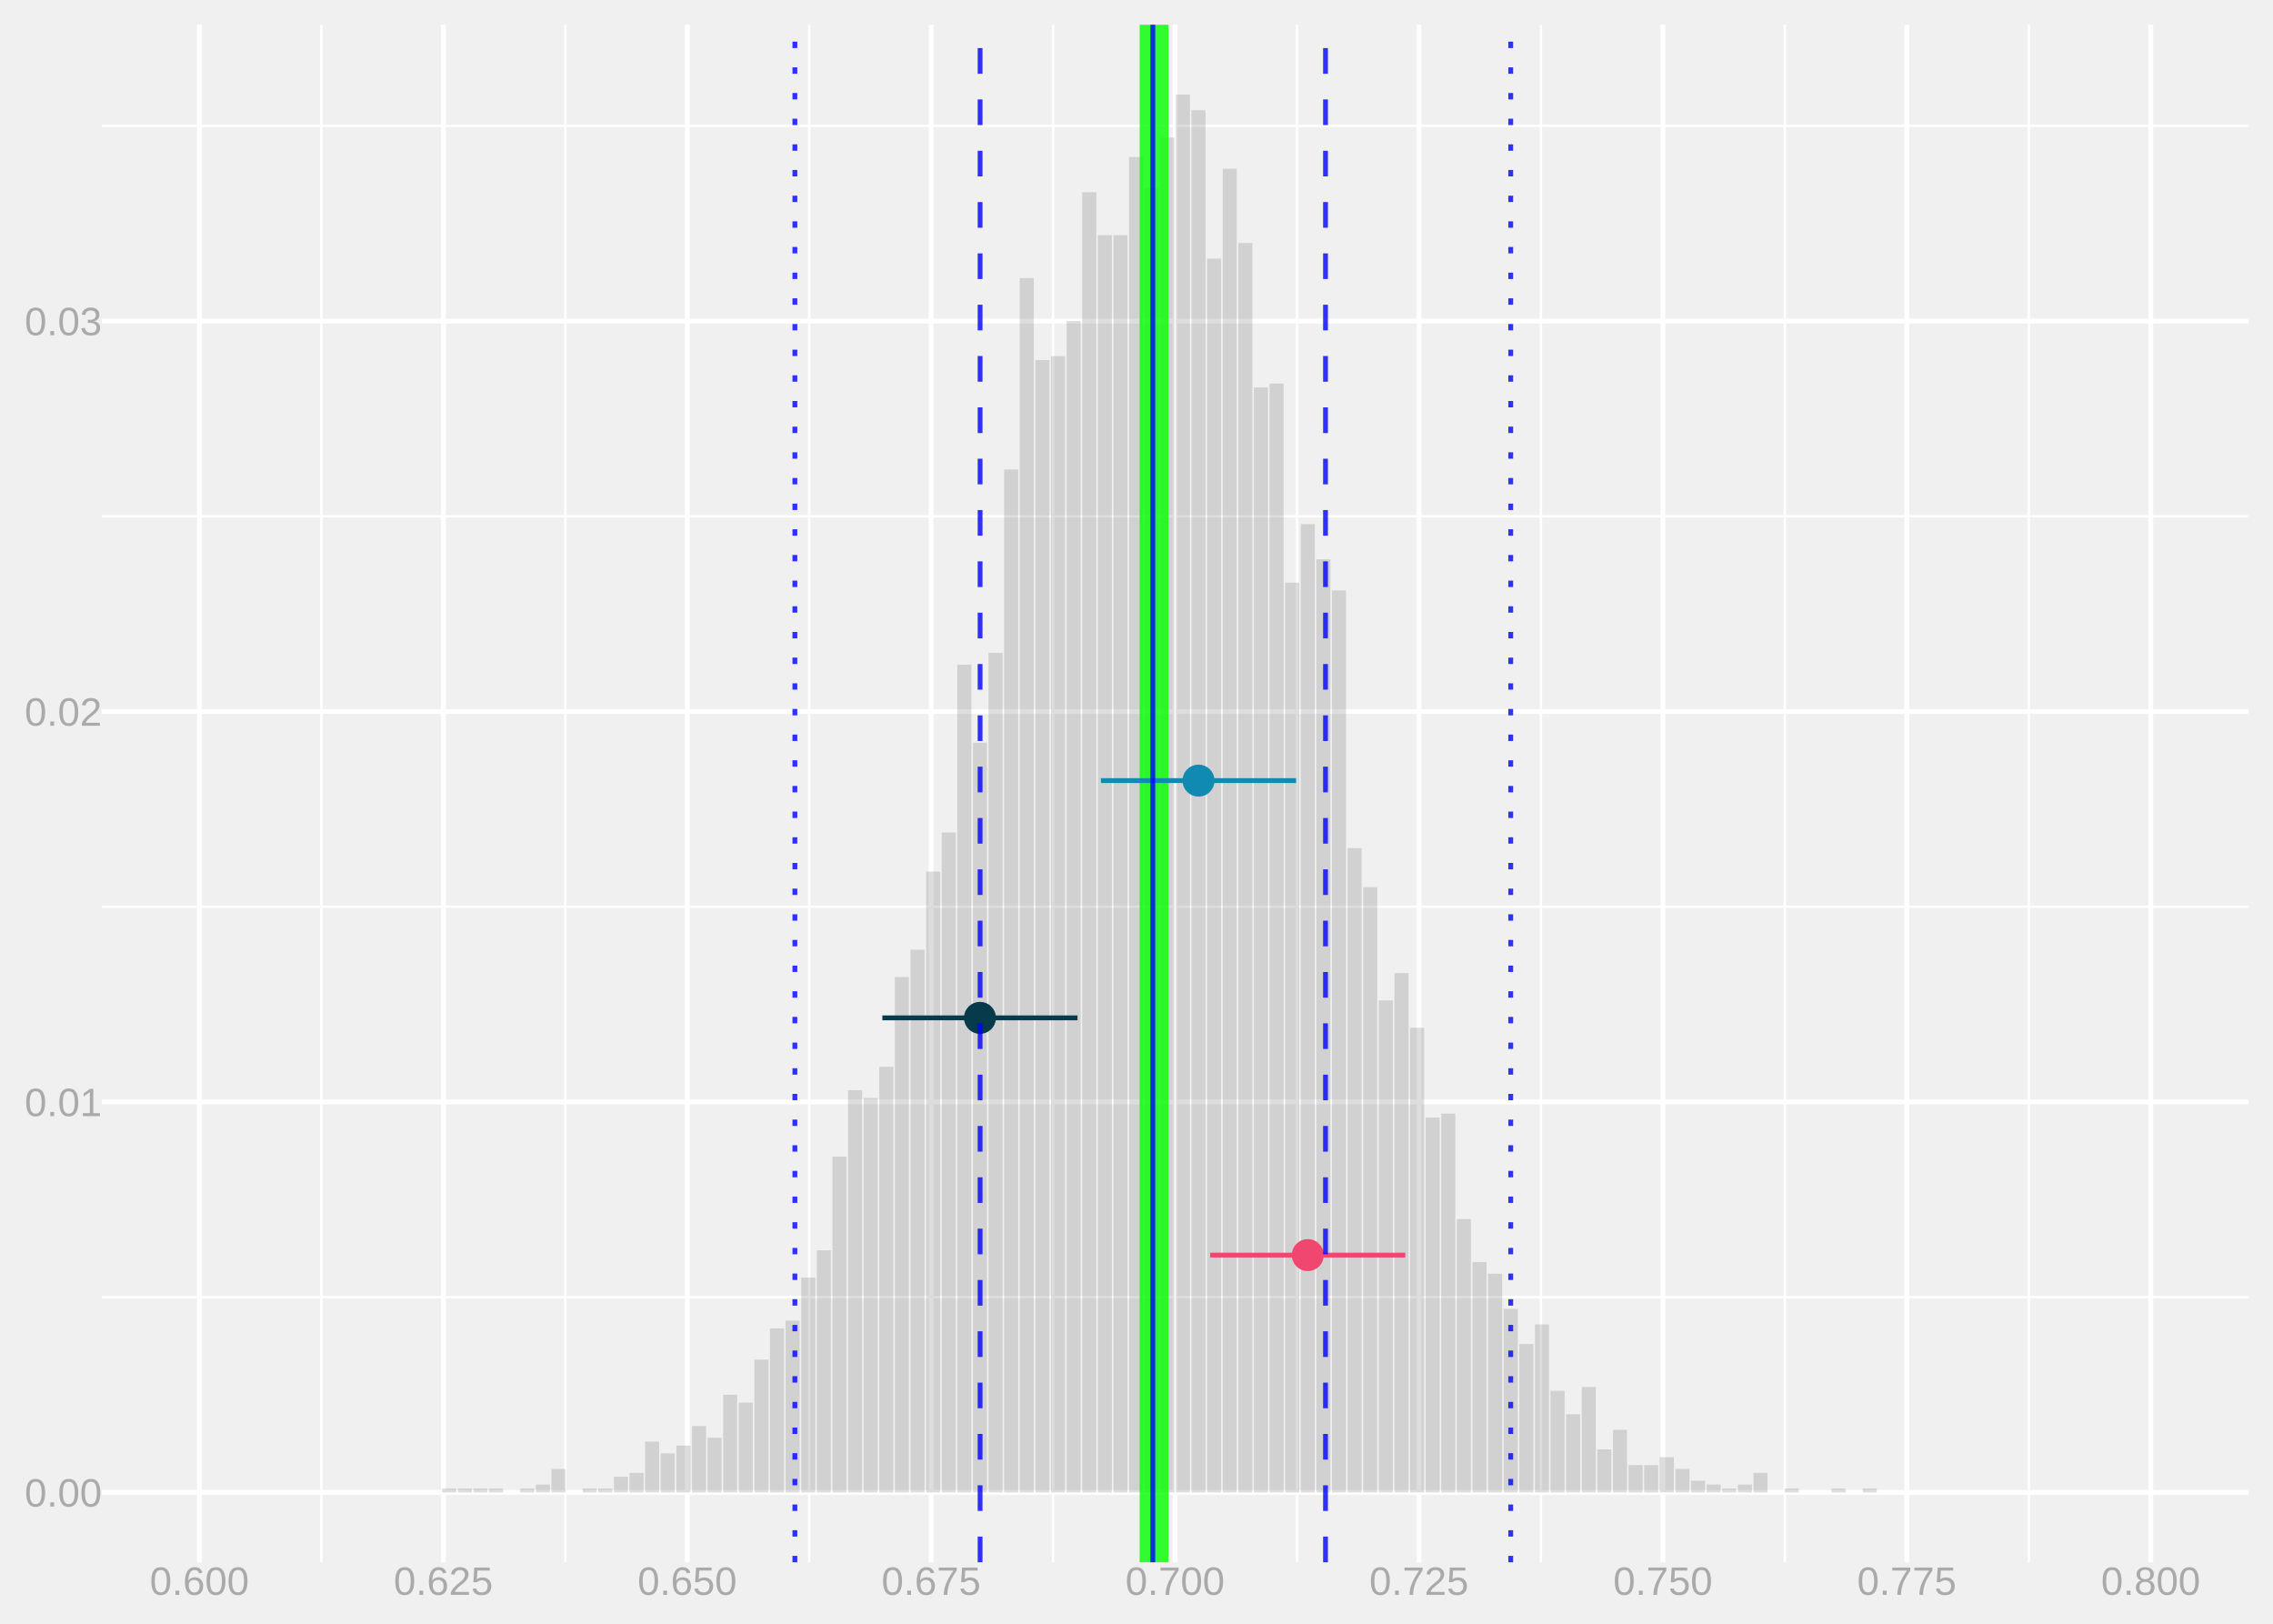
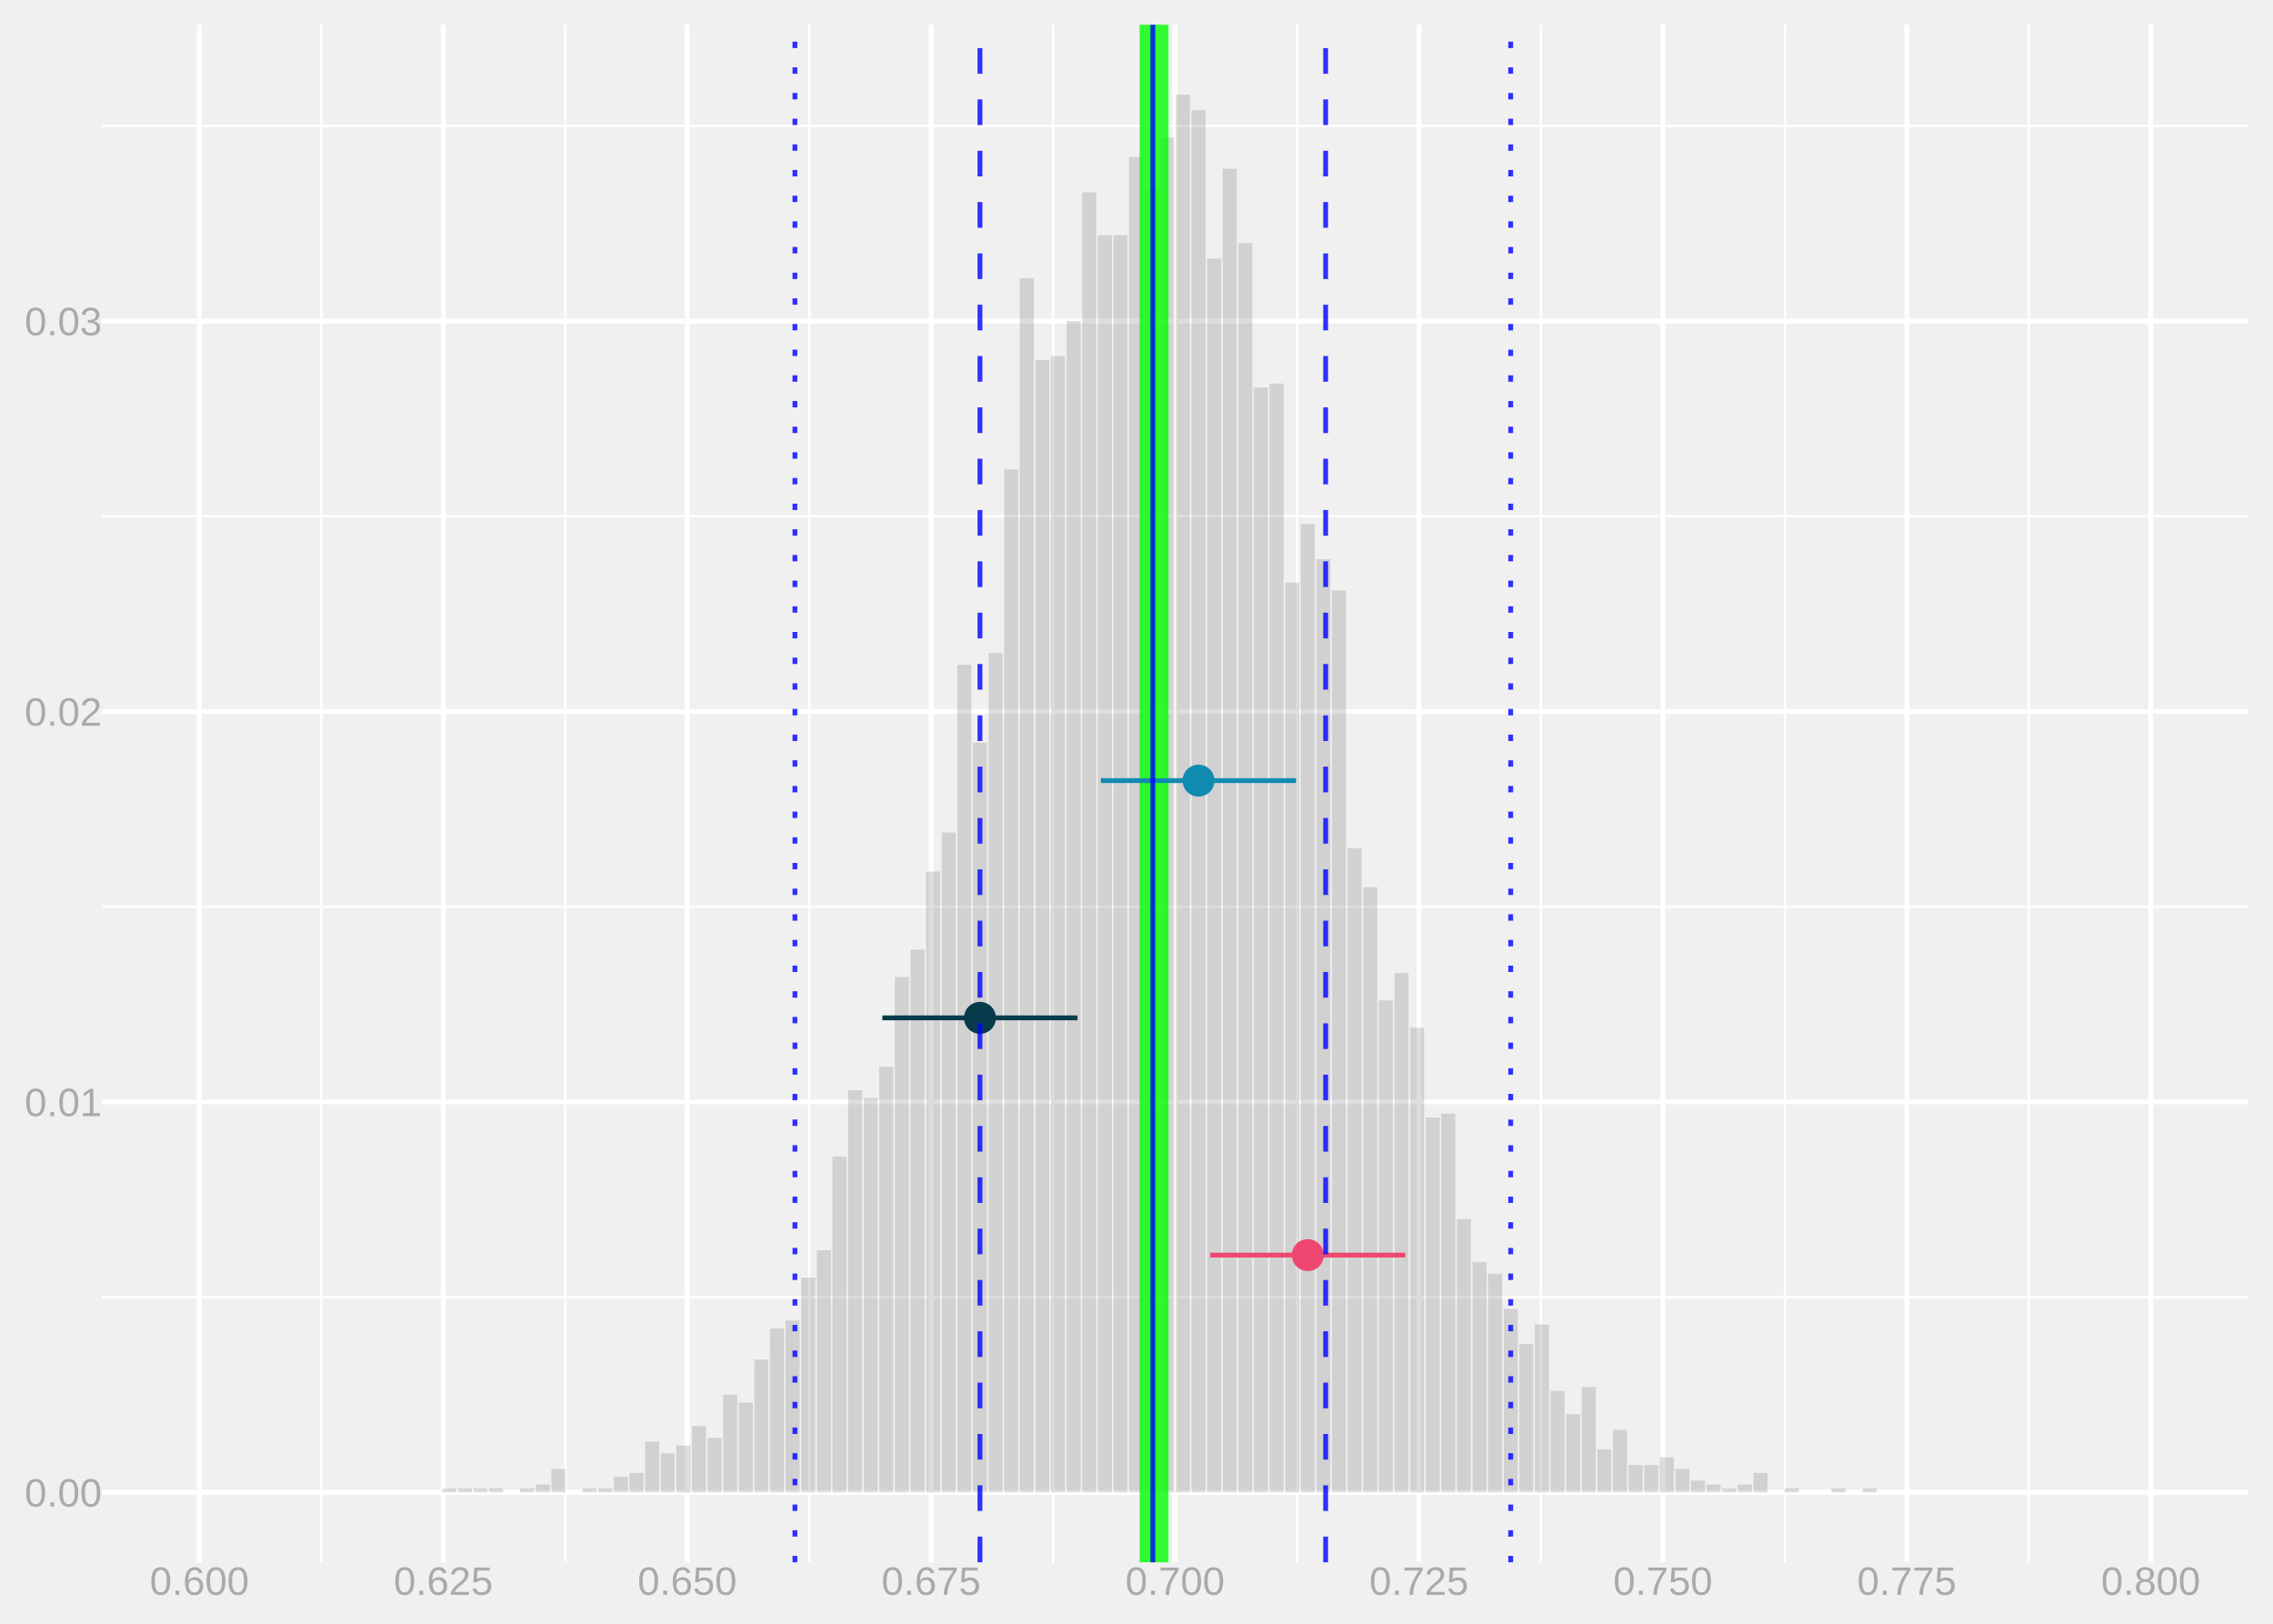
<svg xmlns="http://www.w3.org/2000/svg" width="504.00pt" height="360.00pt" viewBox="0 0 504.00 360.00">
  <g class="svglite">
    <defs>
      <style type="text/css">
    .svglite line, .svglite polyline, .svglite polygon, .svglite path, .svglite rect, .svglite circle {
      fill: none;
      stroke: #000000;
      stroke-linecap: round;
      stroke-linejoin: round;
      stroke-miterlimit: 10.00;
    }
    .svglite text {
      white-space: pre;
    }
    .svglite g.glyphgroup path {
      fill: inherit;
      stroke: none;
    }
  </style>
    </defs>
    <rect width="100%" height="100%" style="stroke: none; fill: none;" />
    <defs>
      <clipPath id="cpMC4wMHw1MDQuMDB8MC4wMHwzNjAuMDA=">
        <rect x="0.00" y="0.00" width="504.00" height="360.00" />
      </clipPath>
    </defs>
    <g clip-path="url(#cpMC4wMHw1MDQuMDB8MC4wMHwzNjAuMDA=)">
      <rect x="0.00" y="0.00" width="504.00" height="360.00" style="stroke-width: 1.07; stroke: none;" />
    </g>
    <defs>
      <clipPath id="cpMjIuNTl8NDk4LjUyfDUuNDh8MzQ2LjM3">
        <rect x="22.59" y="5.48" width="475.93" height="340.89" />
      </clipPath>
    </defs>
    <g clip-path="url(#cpMjIuNTl8NDk4LjUyfDUuNDh8MzQ2LjM3)">
      <rect x="22.59" y="5.48" width="475.93" height="340.89" style="stroke-width: 1.07; stroke: none;" />
      <polyline points="22.59,287.59 498.52,287.59 " style="stroke-width: 0.53; stroke: #FFFFFF; stroke-linecap: butt;" />
      <polyline points="22.59,201.03 498.52,201.03 " style="stroke-width: 0.53; stroke: #FFFFFF; stroke-linecap: butt;" />
      <polyline points="22.59,114.46 498.52,114.46 " style="stroke-width: 0.53; stroke: #FFFFFF; stroke-linecap: butt;" />
      <polyline points="22.59,27.90 498.52,27.90 " style="stroke-width: 0.53; stroke: #FFFFFF; stroke-linecap: butt;" />
      <polyline points="71.26,346.37 71.26,5.48 " style="stroke-width: 0.53; stroke: #FFFFFF; stroke-linecap: butt;" />
      <polyline points="125.35,346.37 125.35,5.48 " style="stroke-width: 0.53; stroke: #FFFFFF; stroke-linecap: butt;" />
      <polyline points="179.43,346.37 179.43,5.48 " style="stroke-width: 0.53; stroke: #FFFFFF; stroke-linecap: butt;" />
      <polyline points="233.51,346.37 233.51,5.48 " style="stroke-width: 0.53; stroke: #FFFFFF; stroke-linecap: butt;" />
      <polyline points="287.60,346.37 287.60,5.48 " style="stroke-width: 0.53; stroke: #FFFFFF; stroke-linecap: butt;" />
      <polyline points="341.68,346.37 341.68,5.48 " style="stroke-width: 0.53; stroke: #FFFFFF; stroke-linecap: butt;" />
      <polyline points="395.76,346.37 395.76,5.48 " style="stroke-width: 0.53; stroke: #FFFFFF; stroke-linecap: butt;" />
      <polyline points="449.85,346.37 449.85,5.48 " style="stroke-width: 0.53; stroke: #FFFFFF; stroke-linecap: butt;" />
      <polyline points="22.59,330.88 498.52,330.88 " style="stroke-width: 1.07; stroke: #FFFFFF; stroke-linecap: butt;" />
      <polyline points="22.59,244.31 498.52,244.31 " style="stroke-width: 1.07; stroke: #FFFFFF; stroke-linecap: butt;" />
      <polyline points="22.59,157.75 498.52,157.75 " style="stroke-width: 1.07; stroke: #FFFFFF; stroke-linecap: butt;" />
      <polyline points="22.59,71.18 498.52,71.18 " style="stroke-width: 1.07; stroke: #FFFFFF; stroke-linecap: butt;" />
      <polyline points="44.22,346.37 44.22,5.48 " style="stroke-width: 1.07; stroke: #FFFFFF; stroke-linecap: butt;" />
      <polyline points="98.31,346.37 98.31,5.48 " style="stroke-width: 1.07; stroke: #FFFFFF; stroke-linecap: butt;" />
      <polyline points="152.39,346.37 152.39,5.48 " style="stroke-width: 1.07; stroke: #FFFFFF; stroke-linecap: butt;" />
      <polyline points="206.47,346.37 206.47,5.48 " style="stroke-width: 1.07; stroke: #FFFFFF; stroke-linecap: butt;" />
      <polyline points="260.55,346.37 260.55,5.48 " style="stroke-width: 1.07; stroke: #FFFFFF; stroke-linecap: butt;" />
      <polyline points="314.64,346.37 314.64,5.48 " style="stroke-width: 1.07; stroke: #FFFFFF; stroke-linecap: butt;" />
      <polyline points="368.72,346.37 368.72,5.48 " style="stroke-width: 1.07; stroke: #FFFFFF; stroke-linecap: butt;" />
      <polyline points="422.80,346.37 422.80,5.48 " style="stroke-width: 1.07; stroke: #FFFFFF; stroke-linecap: butt;" />
      <polyline points="476.89,346.37 476.89,5.48 " style="stroke-width: 1.07; stroke: #FFFFFF; stroke-linecap: butt;" />
      <rect x="98.05" y="330.01" width="3.12" height="0.87" style="stroke-width: 1.07; stroke: none; stroke-linecap: butt; stroke-linejoin: miter; fill: #595959; fill-opacity: 0.20;" />
      <rect x="101.51" y="330.01" width="3.12" height="0.87" style="stroke-width: 1.07; stroke: none; stroke-linecap: butt; stroke-linejoin: miter; fill: #595959; fill-opacity: 0.20;" />
      <rect x="104.97" y="330.01" width="3.12" height="0.87" style="stroke-width: 1.07; stroke: none; stroke-linecap: butt; stroke-linejoin: miter; fill: #595959; fill-opacity: 0.20;" />
      <rect x="108.43" y="330.01" width="3.12" height="0.87" style="stroke-width: 1.07; stroke: none; stroke-linecap: butt; stroke-linejoin: miter; fill: #595959; fill-opacity: 0.20;" />
      <rect x="115.35" y="330.01" width="3.12" height="0.87" style="stroke-width: 1.07; stroke: none; stroke-linecap: butt; stroke-linejoin: miter; fill: #595959; fill-opacity: 0.20;" />
      <rect x="118.81" y="329.14" width="3.12" height="1.73" style="stroke-width: 1.07; stroke: none; stroke-linecap: butt; stroke-linejoin: miter; fill: #595959; fill-opacity: 0.20;" />
      <rect x="122.27" y="325.68" width="3.12" height="5.19" style="stroke-width: 1.07; stroke: none; stroke-linecap: butt; stroke-linejoin: miter; fill: #595959; fill-opacity: 0.20;" />
      <rect x="129.20" y="330.01" width="3.12" height="0.87" style="stroke-width: 1.07; stroke: none; stroke-linecap: butt; stroke-linejoin: miter; fill: #595959; fill-opacity: 0.20;" />
      <rect x="132.66" y="330.01" width="3.12" height="0.87" style="stroke-width: 1.07; stroke: none; stroke-linecap: butt; stroke-linejoin: miter; fill: #595959; fill-opacity: 0.20;" />
      <rect x="136.12" y="327.41" width="3.12" height="3.46" style="stroke-width: 1.07; stroke: none; stroke-linecap: butt; stroke-linejoin: miter; fill: #595959; fill-opacity: 0.20;" />
      <rect x="139.58" y="326.55" width="3.12" height="4.33" style="stroke-width: 1.07; stroke: none; stroke-linecap: butt; stroke-linejoin: miter; fill: #595959; fill-opacity: 0.20;" />
      <rect x="143.04" y="319.62" width="3.12" height="11.25" style="stroke-width: 1.07; stroke: none; stroke-linecap: butt; stroke-linejoin: miter; fill: #595959; fill-opacity: 0.20;" />
      <rect x="146.50" y="322.22" width="3.12" height="8.66" style="stroke-width: 1.07; stroke: none; stroke-linecap: butt; stroke-linejoin: miter; fill: #595959; fill-opacity: 0.20;" />
      <rect x="149.97" y="320.49" width="3.12" height="10.39" style="stroke-width: 1.07; stroke: none; stroke-linecap: butt; stroke-linejoin: miter; fill: #595959; fill-opacity: 0.20;" />
      <rect x="153.43" y="316.16" width="3.12" height="14.72" style="stroke-width: 1.07; stroke: none; stroke-linecap: butt; stroke-linejoin: miter; fill: #595959; fill-opacity: 0.20;" />
      <rect x="156.89" y="318.76" width="3.12" height="12.12" style="stroke-width: 1.07; stroke: none; stroke-linecap: butt; stroke-linejoin: miter; fill: #595959; fill-opacity: 0.20;" />
      <rect x="160.35" y="309.23" width="3.12" height="21.64" style="stroke-width: 1.07; stroke: none; stroke-linecap: butt; stroke-linejoin: miter; fill: #595959; fill-opacity: 0.20;" />
      <rect x="163.81" y="310.97" width="3.12" height="19.91" style="stroke-width: 1.07; stroke: none; stroke-linecap: butt; stroke-linejoin: miter; fill: #595959; fill-opacity: 0.20;" />
      <rect x="167.27" y="301.44" width="3.12" height="29.43" style="stroke-width: 1.07; stroke: none; stroke-linecap: butt; stroke-linejoin: miter; fill: #595959; fill-opacity: 0.20;" />
      <rect x="170.73" y="294.52" width="3.12" height="36.36" style="stroke-width: 1.07; stroke: none; stroke-linecap: butt; stroke-linejoin: miter; fill: #595959; fill-opacity: 0.20;" />
      <rect x="174.19" y="292.79" width="3.12" height="38.09" style="stroke-width: 1.07; stroke: none; stroke-linecap: butt; stroke-linejoin: miter; fill: #595959; fill-opacity: 0.20;" />
      <rect x="177.66" y="283.26" width="3.12" height="47.61" style="stroke-width: 1.07; stroke: none; stroke-linecap: butt; stroke-linejoin: miter; fill: #595959; fill-opacity: 0.20;" />
      <rect x="181.12" y="277.21" width="3.12" height="53.67" style="stroke-width: 1.07; stroke: none; stroke-linecap: butt; stroke-linejoin: miter; fill: #595959; fill-opacity: 0.20;" />
      <rect x="184.58" y="256.43" width="3.12" height="74.45" style="stroke-width: 1.07; stroke: none; stroke-linecap: butt; stroke-linejoin: miter; fill: #595959; fill-opacity: 0.20;" />
      <rect x="188.04" y="241.71" width="3.12" height="89.16" style="stroke-width: 1.07; stroke: none; stroke-linecap: butt; stroke-linejoin: miter; fill: #595959; fill-opacity: 0.20;" />
      <rect x="191.50" y="243.45" width="3.12" height="87.43" style="stroke-width: 1.07; stroke: none; stroke-linecap: butt; stroke-linejoin: miter; fill: #595959; fill-opacity: 0.20;" />
      <rect x="194.96" y="236.52" width="3.12" height="94.36" style="stroke-width: 1.07; stroke: none; stroke-linecap: butt; stroke-linejoin: miter; fill: #595959; fill-opacity: 0.20;" />
      <rect x="198.42" y="216.61" width="3.12" height="114.27" style="stroke-width: 1.07; stroke: none; stroke-linecap: butt; stroke-linejoin: miter; fill: #595959; fill-opacity: 0.20;" />
      <rect x="201.89" y="210.55" width="3.12" height="120.32" style="stroke-width: 1.07; stroke: none; stroke-linecap: butt; stroke-linejoin: miter; fill: #595959; fill-opacity: 0.20;" />
      <rect x="205.35" y="193.24" width="3.12" height="137.64" style="stroke-width: 1.07; stroke: none; stroke-linecap: butt; stroke-linejoin: miter; fill: #595959; fill-opacity: 0.20;" />
      <rect x="208.81" y="184.58" width="3.12" height="146.29" style="stroke-width: 1.07; stroke: none; stroke-linecap: butt; stroke-linejoin: miter; fill: #595959; fill-opacity: 0.20;" />
      <rect x="212.27" y="147.36" width="3.12" height="183.52" style="stroke-width: 1.07; stroke: none; stroke-linecap: butt; stroke-linejoin: miter; fill: #595959; fill-opacity: 0.20;" />
      <rect x="215.73" y="164.67" width="3.12" height="166.20" style="stroke-width: 1.07; stroke: none; stroke-linecap: butt; stroke-linejoin: miter; fill: #595959; fill-opacity: 0.20;" />
      <rect x="219.19" y="144.76" width="3.12" height="186.11" style="stroke-width: 1.07; stroke: none; stroke-linecap: butt; stroke-linejoin: miter; fill: #595959; fill-opacity: 0.20;" />
      <rect x="222.65" y="104.08" width="3.12" height="226.80" style="stroke-width: 1.07; stroke: none; stroke-linecap: butt; stroke-linejoin: miter; fill: #595959; fill-opacity: 0.20;" />
      <rect x="226.11" y="61.66" width="3.12" height="269.22" style="stroke-width: 1.07; stroke: none; stroke-linecap: butt; stroke-linejoin: miter; fill: #595959; fill-opacity: 0.20;" />
      <rect x="229.58" y="79.84" width="3.12" height="251.04" style="stroke-width: 1.07; stroke: none; stroke-linecap: butt; stroke-linejoin: miter; fill: #595959; fill-opacity: 0.20;" />
      <rect x="233.04" y="78.97" width="3.12" height="251.90" style="stroke-width: 1.07; stroke: none; stroke-linecap: butt; stroke-linejoin: miter; fill: #595959; fill-opacity: 0.20;" />
      <rect x="236.50" y="71.18" width="3.12" height="259.69" style="stroke-width: 1.07; stroke: none; stroke-linecap: butt; stroke-linejoin: miter; fill: #595959; fill-opacity: 0.20;" />
      <rect x="239.96" y="42.62" width="3.12" height="288.26" style="stroke-width: 1.07; stroke: none; stroke-linecap: butt; stroke-linejoin: miter; fill: #595959; fill-opacity: 0.20;" />
      <rect x="243.42" y="52.14" width="3.12" height="278.74" style="stroke-width: 1.07; stroke: none; stroke-linecap: butt; stroke-linejoin: miter; fill: #595959; fill-opacity: 0.20;" />
      <rect x="246.88" y="52.14" width="3.12" height="278.74" style="stroke-width: 1.07; stroke: none; stroke-linecap: butt; stroke-linejoin: miter; fill: #595959; fill-opacity: 0.20;" />
      <rect x="250.34" y="34.82" width="3.12" height="296.05" style="stroke-width: 1.07; stroke: none; stroke-linecap: butt; stroke-linejoin: miter; fill: #595959; fill-opacity: 0.20;" />
      <rect x="253.81" y="41.75" width="3.12" height="289.13" style="stroke-width: 1.07; stroke: none; stroke-linecap: butt; stroke-linejoin: miter; fill: #595959; fill-opacity: 0.20;" />
      <rect x="257.27" y="30.50" width="3.12" height="300.38" style="stroke-width: 1.07; stroke: none; stroke-linecap: butt; stroke-linejoin: miter; fill: #595959; fill-opacity: 0.20;" />
      <rect x="260.73" y="20.97" width="3.12" height="309.90" style="stroke-width: 1.07; stroke: none; stroke-linecap: butt; stroke-linejoin: miter; fill: #595959; fill-opacity: 0.20;" />
      <rect x="264.19" y="24.44" width="3.12" height="306.44" style="stroke-width: 1.07; stroke: none; stroke-linecap: butt; stroke-linejoin: miter; fill: #595959; fill-opacity: 0.20;" />
      <rect x="267.65" y="57.33" width="3.12" height="273.54" style="stroke-width: 1.07; stroke: none; stroke-linecap: butt; stroke-linejoin: miter; fill: #595959; fill-opacity: 0.20;" />
      <rect x="271.11" y="37.42" width="3.12" height="293.45" style="stroke-width: 1.07; stroke: none; stroke-linecap: butt; stroke-linejoin: miter; fill: #595959; fill-opacity: 0.20;" />
      <rect x="274.57" y="53.87" width="3.12" height="277.01" style="stroke-width: 1.07; stroke: none; stroke-linecap: butt; stroke-linejoin: miter; fill: #595959; fill-opacity: 0.20;" />
      <rect x="278.03" y="85.90" width="3.12" height="244.98" style="stroke-width: 1.07; stroke: none; stroke-linecap: butt; stroke-linejoin: miter; fill: #595959; fill-opacity: 0.20;" />
      <rect x="281.50" y="85.03" width="3.12" height="245.84" style="stroke-width: 1.07; stroke: none; stroke-linecap: butt; stroke-linejoin: miter; fill: #595959; fill-opacity: 0.20;" />
      <rect x="284.96" y="129.18" width="3.12" height="201.70" style="stroke-width: 1.07; stroke: none; stroke-linecap: butt; stroke-linejoin: miter; fill: #595959; fill-opacity: 0.20;" />
      <rect x="288.42" y="116.20" width="3.12" height="214.68" style="stroke-width: 1.07; stroke: none; stroke-linecap: butt; stroke-linejoin: miter; fill: #595959; fill-opacity: 0.20;" />
      <rect x="291.88" y="123.99" width="3.12" height="206.89" style="stroke-width: 1.07; stroke: none; stroke-linecap: butt; stroke-linejoin: miter; fill: #595959; fill-opacity: 0.20;" />
      <rect x="295.34" y="130.91" width="3.12" height="199.96" style="stroke-width: 1.07; stroke: none; stroke-linecap: butt; stroke-linejoin: miter; fill: #595959; fill-opacity: 0.20;" />
      <rect x="298.80" y="188.04" width="3.12" height="142.83" style="stroke-width: 1.07; stroke: none; stroke-linecap: butt; stroke-linejoin: miter; fill: #595959; fill-opacity: 0.20;" />
      <rect x="302.26" y="196.70" width="3.12" height="134.17" style="stroke-width: 1.07; stroke: none; stroke-linecap: butt; stroke-linejoin: miter; fill: #595959; fill-opacity: 0.20;" />
      <rect x="305.72" y="221.80" width="3.12" height="109.07" style="stroke-width: 1.07; stroke: none; stroke-linecap: butt; stroke-linejoin: miter; fill: #595959; fill-opacity: 0.20;" />
      <rect x="309.19" y="215.74" width="3.12" height="115.13" style="stroke-width: 1.07; stroke: none; stroke-linecap: butt; stroke-linejoin: miter; fill: #595959; fill-opacity: 0.20;" />
      <rect x="312.65" y="227.86" width="3.12" height="103.01" style="stroke-width: 1.07; stroke: none; stroke-linecap: butt; stroke-linejoin: miter; fill: #595959; fill-opacity: 0.20;" />
      <rect x="316.11" y="247.77" width="3.12" height="83.10" style="stroke-width: 1.07; stroke: none; stroke-linecap: butt; stroke-linejoin: miter; fill: #595959; fill-opacity: 0.20;" />
      <rect x="319.57" y="246.91" width="3.12" height="83.97" style="stroke-width: 1.07; stroke: none; stroke-linecap: butt; stroke-linejoin: miter; fill: #595959; fill-opacity: 0.20;" />
      <rect x="323.03" y="270.28" width="3.12" height="60.60" style="stroke-width: 1.07; stroke: none; stroke-linecap: butt; stroke-linejoin: miter; fill: #595959; fill-opacity: 0.20;" />
      <rect x="326.49" y="279.80" width="3.12" height="51.07" style="stroke-width: 1.07; stroke: none; stroke-linecap: butt; stroke-linejoin: miter; fill: #595959; fill-opacity: 0.20;" />
      <rect x="329.95" y="282.40" width="3.12" height="48.48" style="stroke-width: 1.07; stroke: none; stroke-linecap: butt; stroke-linejoin: miter; fill: #595959; fill-opacity: 0.20;" />
      <rect x="333.42" y="290.19" width="3.12" height="40.69" style="stroke-width: 1.07; stroke: none; stroke-linecap: butt; stroke-linejoin: miter; fill: #595959; fill-opacity: 0.20;" />
      <rect x="336.88" y="297.98" width="3.12" height="32.89" style="stroke-width: 1.07; stroke: none; stroke-linecap: butt; stroke-linejoin: miter; fill: #595959; fill-opacity: 0.20;" />
      <rect x="340.34" y="293.65" width="3.12" height="37.22" style="stroke-width: 1.07; stroke: none; stroke-linecap: butt; stroke-linejoin: miter; fill: #595959; fill-opacity: 0.20;" />
      <rect x="343.80" y="308.37" width="3.12" height="22.51" style="stroke-width: 1.07; stroke: none; stroke-linecap: butt; stroke-linejoin: miter; fill: #595959; fill-opacity: 0.20;" />
      <rect x="347.26" y="313.56" width="3.12" height="17.31" style="stroke-width: 1.07; stroke: none; stroke-linecap: butt; stroke-linejoin: miter; fill: #595959; fill-opacity: 0.20;" />
      <rect x="350.72" y="307.50" width="3.12" height="23.37" style="stroke-width: 1.07; stroke: none; stroke-linecap: butt; stroke-linejoin: miter; fill: #595959; fill-opacity: 0.20;" />
      <rect x="354.18" y="321.35" width="3.12" height="9.52" style="stroke-width: 1.07; stroke: none; stroke-linecap: butt; stroke-linejoin: miter; fill: #595959; fill-opacity: 0.20;" />
      <rect x="357.64" y="317.02" width="3.12" height="13.85" style="stroke-width: 1.07; stroke: none; stroke-linecap: butt; stroke-linejoin: miter; fill: #595959; fill-opacity: 0.20;" />
      <rect x="361.11" y="324.82" width="3.12" height="6.06" style="stroke-width: 1.07; stroke: none; stroke-linecap: butt; stroke-linejoin: miter; fill: #595959; fill-opacity: 0.20;" />
      <rect x="364.57" y="324.82" width="3.12" height="6.06" style="stroke-width: 1.07; stroke: none; stroke-linecap: butt; stroke-linejoin: miter; fill: #595959; fill-opacity: 0.20;" />
      <rect x="368.03" y="323.08" width="3.12" height="7.79" style="stroke-width: 1.07; stroke: none; stroke-linecap: butt; stroke-linejoin: miter; fill: #595959; fill-opacity: 0.20;" />
      <rect x="371.49" y="325.68" width="3.12" height="5.19" style="stroke-width: 1.07; stroke: none; stroke-linecap: butt; stroke-linejoin: miter; fill: #595959; fill-opacity: 0.20;" />
      <rect x="374.95" y="328.28" width="3.12" height="2.60" style="stroke-width: 1.07; stroke: none; stroke-linecap: butt; stroke-linejoin: miter; fill: #595959; fill-opacity: 0.20;" />
      <rect x="378.41" y="329.14" width="3.12" height="1.73" style="stroke-width: 1.07; stroke: none; stroke-linecap: butt; stroke-linejoin: miter; fill: #595959; fill-opacity: 0.20;" />
      <rect x="381.87" y="330.01" width="3.12" height="0.87" style="stroke-width: 1.07; stroke: none; stroke-linecap: butt; stroke-linejoin: miter; fill: #595959; fill-opacity: 0.20;" />
      <rect x="385.34" y="329.14" width="3.12" height="1.73" style="stroke-width: 1.07; stroke: none; stroke-linecap: butt; stroke-linejoin: miter; fill: #595959; fill-opacity: 0.20;" />
      <rect x="388.80" y="326.55" width="3.12" height="4.33" style="stroke-width: 1.07; stroke: none; stroke-linecap: butt; stroke-linejoin: miter; fill: #595959; fill-opacity: 0.20;" />
      <rect x="395.72" y="330.01" width="3.12" height="0.87" style="stroke-width: 1.07; stroke: none; stroke-linecap: butt; stroke-linejoin: miter; fill: #595959; fill-opacity: 0.20;" />
      <rect x="406.10" y="330.01" width="3.12" height="0.87" style="stroke-width: 1.07; stroke: none; stroke-linecap: butt; stroke-linejoin: miter; fill: #595959; fill-opacity: 0.20;" />
      <rect x="413.03" y="330.01" width="3.12" height="0.87" style="stroke-width: 1.07; stroke: none; stroke-linecap: butt; stroke-linejoin: miter; fill: #595959; fill-opacity: 0.20;" />
      <line x1="255.90" y1="346.37" x2="255.90" y2="5.48" style="stroke-width: 6.40; stroke: #00FF00; stroke-opacity: 0.80; stroke-linecap: butt;" />
      <line x1="195.65" y1="225.67" x2="238.92" y2="225.67" style="stroke-width: 1.07; stroke: #073B4C; stroke-linecap: butt;" />
      <line x1="268.34" y1="278.27" x2="311.61" y2="278.27" style="stroke-width: 1.07; stroke: #EF476F; stroke-linecap: butt;" />
      <line x1="244.11" y1="173.07" x2="287.38" y2="173.07" style="stroke-width: 1.07; stroke: #118AB2; stroke-linecap: butt;" />
      <circle cx="217.29" cy="225.67" r="2.84" style="stroke-width: 1.42; stroke: #073B4C; fill: #073B4C;" />
      <circle cx="289.98" cy="278.27" r="2.84" style="stroke-width: 1.42; stroke: #EF476F; fill: #EF476F;" />
      <circle cx="265.75" cy="173.07" r="2.84" style="stroke-width: 1.42; stroke: #118AB2; fill: #118AB2;" />
      <line x1="255.62" y1="346.37" x2="255.62" y2="5.48" style="stroke-width: 1.07; stroke: #0000FF; stroke-opacity: 0.80; stroke-linecap: butt;" />
-       <line x1="217.32" y1="346.37" x2="217.32" y2="5.48" style="stroke-width: 1.07; stroke: #0000FF; stroke-opacity: 0.80; stroke-dasharray: 5.69,5.69; stroke-linecap: butt;" />
-       <line x1="293.91" y1="346.37" x2="293.91" y2="5.48" style="stroke-width: 1.07; stroke: #0000FF; stroke-opacity: 0.80; stroke-dasharray: 5.69,5.69; stroke-linecap: butt;" />
-       <line x1="176.25" y1="346.37" x2="176.25" y2="5.48" style="stroke-width: 1.07; stroke: #0000FF; stroke-opacity: 0.80; stroke-dasharray: 1.42,4.27; stroke-linecap: butt;" />
-       <line x1="334.98" y1="346.37" x2="334.98" y2="5.48" style="stroke-width: 1.07; stroke: #0000FF; stroke-opacity: 0.80; stroke-dasharray: 1.42,4.27; stroke-linecap: butt;" />
+       <line x1="217.29" y1="346.37" x2="217.29" y2="5.48" style="stroke-width: 1.07; stroke: #0000FF; stroke-opacity: 0.80; stroke-dasharray: 5.69,5.69; stroke-linecap: butt;" />
+       <line x1="293.94" y1="346.37" x2="293.94" y2="5.48" style="stroke-width: 1.07; stroke: #0000FF; stroke-opacity: 0.80; stroke-dasharray: 5.69,5.69; stroke-linecap: butt;" />
+       <line x1="176.26" y1="346.37" x2="176.26" y2="5.48" style="stroke-width: 1.07; stroke: #0000FF; stroke-opacity: 0.80; stroke-dasharray: 1.42,4.27; stroke-linecap: butt;" />
+       <line x1="334.97" y1="346.37" x2="334.97" y2="5.48" style="stroke-width: 1.07; stroke: #0000FF; stroke-opacity: 0.80; stroke-dasharray: 1.42,4.27; stroke-linecap: butt;" />
    </g>
    <g clip-path="url(#cpMC4wMHw1MDQuMDB8MC4wMHwzNjAuMDA=)">
      <text x="14.03" y="334.03" text-anchor="middle" style="font-size: 8.80px;fill: #AAAAAA; font-family: &quot;Arial&quot;;" textLength="17.11px" lengthAdjust="spacingAndGlyphs">0.00</text>
      <text x="14.03" y="247.46" text-anchor="middle" style="font-size: 8.80px;fill: #AAAAAA; font-family: &quot;Arial&quot;;" textLength="17.11px" lengthAdjust="spacingAndGlyphs">0.01</text>
      <text x="14.03" y="160.90" text-anchor="middle" style="font-size: 8.80px;fill: #AAAAAA; font-family: &quot;Arial&quot;;" textLength="17.11px" lengthAdjust="spacingAndGlyphs">0.02</text>
      <text x="14.03" y="74.33" text-anchor="middle" style="font-size: 8.80px;fill: #AAAAAA; font-family: &quot;Arial&quot;;" textLength="17.11px" lengthAdjust="spacingAndGlyphs">0.03</text>
      <text x="44.22" y="353.60" text-anchor="middle" style="font-size: 8.80px;fill: #AAAAAA; font-family: &quot;Arial&quot;;" textLength="22.00px" lengthAdjust="spacingAndGlyphs">0.600</text>
      <text x="98.31" y="353.60" text-anchor="middle" style="font-size: 8.80px;fill: #AAAAAA; font-family: &quot;Arial&quot;;" textLength="22.00px" lengthAdjust="spacingAndGlyphs">0.625</text>
      <text x="152.39" y="353.60" text-anchor="middle" style="font-size: 8.80px;fill: #AAAAAA; font-family: &quot;Arial&quot;;" textLength="22.00px" lengthAdjust="spacingAndGlyphs">0.650</text>
      <text x="206.47" y="353.60" text-anchor="middle" style="font-size: 8.80px;fill: #AAAAAA; font-family: &quot;Arial&quot;;" textLength="22.00px" lengthAdjust="spacingAndGlyphs">0.675</text>
      <text x="260.55" y="353.60" text-anchor="middle" style="font-size: 8.80px;fill: #AAAAAA; font-family: &quot;Arial&quot;;" textLength="22.00px" lengthAdjust="spacingAndGlyphs">0.700</text>
      <text x="314.64" y="353.60" text-anchor="middle" style="font-size: 8.80px;fill: #AAAAAA; font-family: &quot;Arial&quot;;" textLength="22.00px" lengthAdjust="spacingAndGlyphs">0.725</text>
      <text x="368.72" y="353.60" text-anchor="middle" style="font-size: 8.80px;fill: #AAAAAA; font-family: &quot;Arial&quot;;" textLength="22.00px" lengthAdjust="spacingAndGlyphs">0.750</text>
      <text x="422.80" y="353.60" text-anchor="middle" style="font-size: 8.80px;fill: #AAAAAA; font-family: &quot;Arial&quot;;" textLength="22.00px" lengthAdjust="spacingAndGlyphs">0.775</text>
      <text x="476.89" y="353.60" text-anchor="middle" style="font-size: 8.80px;fill: #AAAAAA; font-family: &quot;Arial&quot;;" textLength="22.00px" lengthAdjust="spacingAndGlyphs">0.800</text>
    </g>
  </g>
</svg>
